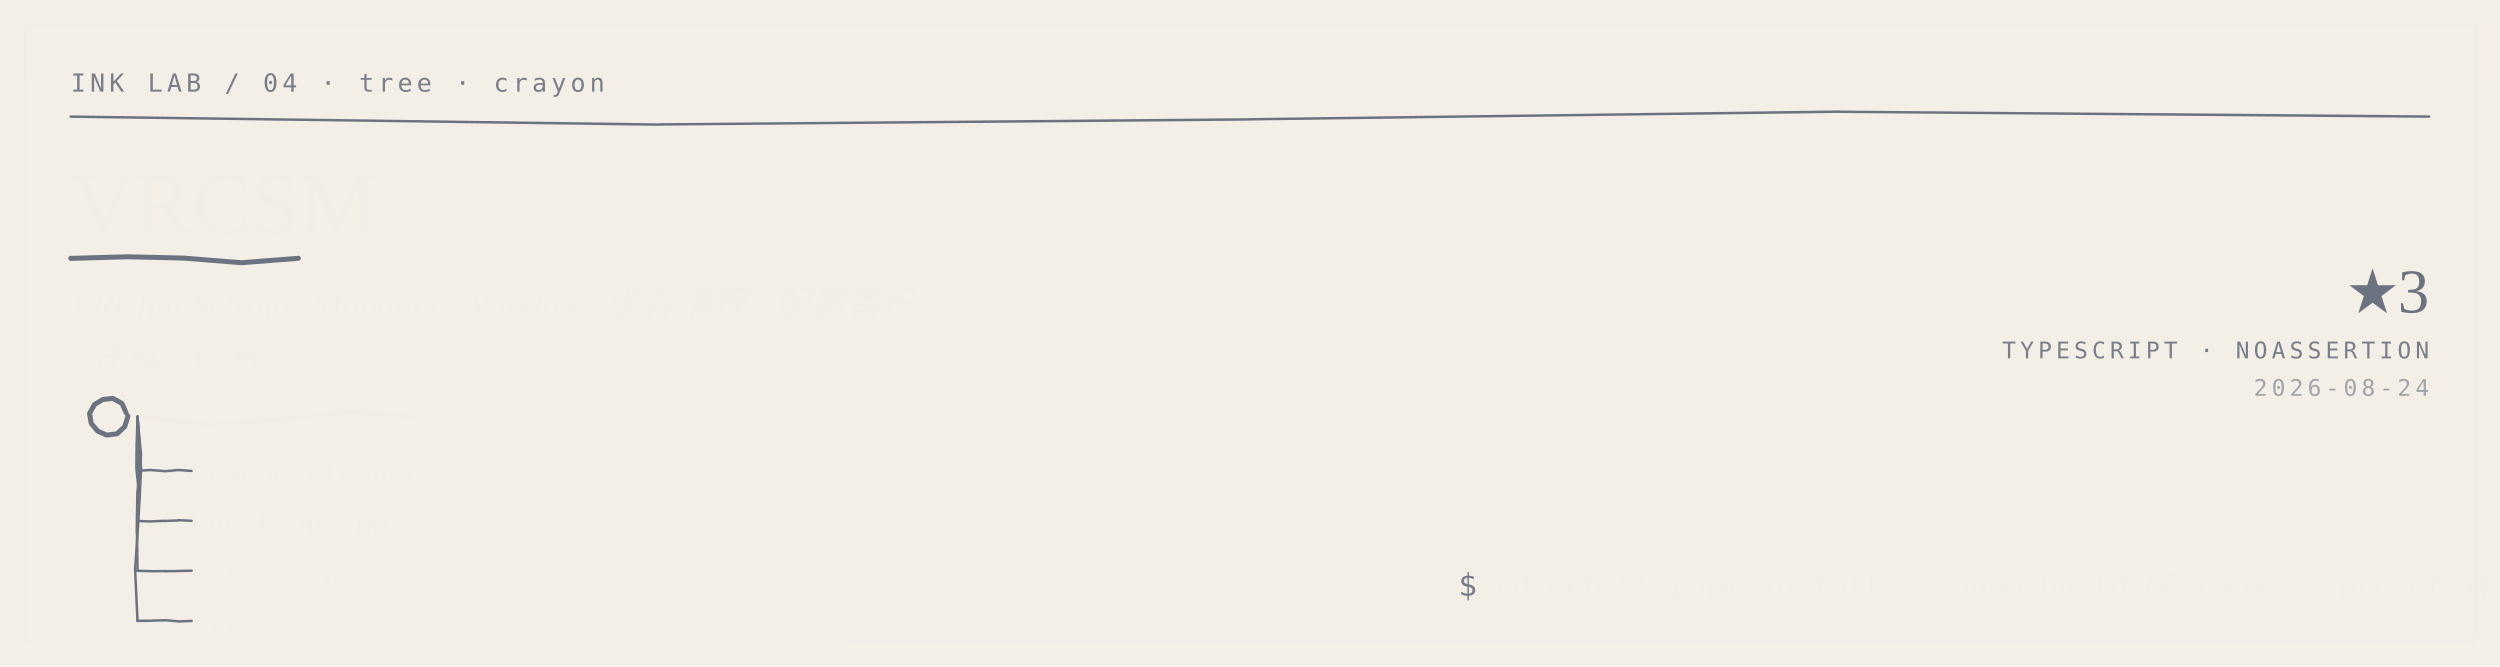
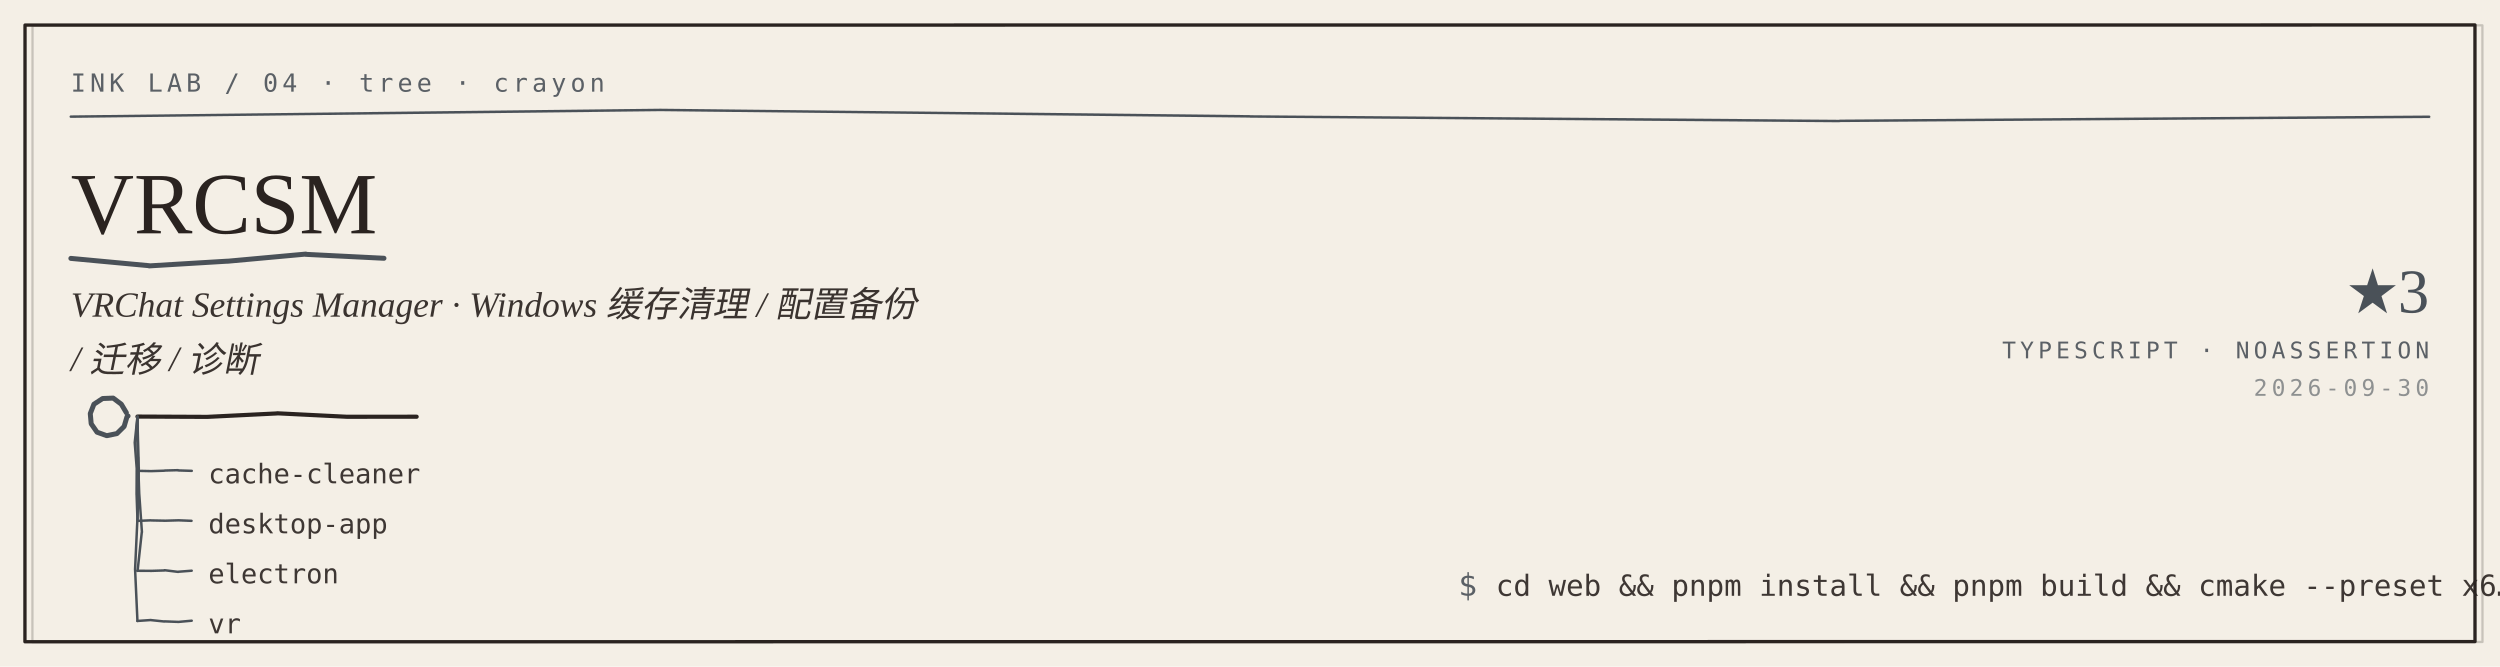
<svg xmlns="http://www.w3.org/2000/svg" width="1200" height="320" viewBox="0 0 1200 320" role="img" aria-label="VRCSM — VRChat Settings Manager · Windows 缓存清理 / 配置备份 / 迁移 / 诊断" font-family="Georgia,'Iowan Old Style','Times New Roman',Times,serif">
  <rect width="1200" height="320" fill="#F4EFE6" />
-   <text x="34" y="44" font-size="12" font-family="ui-monospace,'Cascadia Mono',Consolas,'SF Mono',monospace" font-weight="400" fill="#6b7280" text-anchor="start" letter-spacing="2.0" opacity="0.9">INK LAB / 04 · tree · crayon</text>
-   <path d="M33.94 55.98 L317.05 59.82 L316.99 59.72 L599.99 57.31 L600.04 57.26 L883.04 53.58 L882.95 53.65 L1166.01 55.96" fill="none" stroke="#6b7280" stroke-width="1.2" stroke-linecap="round" stroke-linejoin="round" opacity="1.0" />
-   <text x="34" y="112" font-size="42" font-family="Georgia,'Iowan Old Style','Times New Roman',Times,serif" font-weight="400" fill="#f0eee6" text-anchor="start">VRCSM</text>
-   <path d="M33.95 124.02 L61.35 123.25 L61.32 123.25 L88.66 123.89 L88.61 123.92 L115.93 126.11 L115.95 126.1 L143.21 123.99" fill="none" stroke="#6b7280" stroke-width="2.4" stroke-linecap="round" stroke-linejoin="round" opacity="1.0" />
-   <text x="34" y="152" font-size="17" font-family="Georgia,'Iowan Old Style','Times New Roman',Times,serif" font-weight="400" fill="#f0eee6" text-anchor="start" font-style="italic" opacity="0.92">VRChat Settings Manager · Windows 缓存清理 / 配置备份</text>
-   <text x="34" y="178" font-size="17" font-family="Georgia,'Iowan Old Style','Times New Roman',Times,serif" font-weight="400" fill="#f0eee6" text-anchor="start" font-style="italic" opacity="0.92">/ 迁移 / 诊断</text>
-   <path d="M61.38 199.67 L61.37 199.93 L59.86 204.79 L56.17 208.23 L51.25 208.85 L46.85 206.89 L43.8 203.26 L42.97 198.49 L45.34 194.19 L49.37 191.76 L54.16 191.22 L58.54 193.64 L60.53 198.13" fill="none" stroke="#6b7280" stroke-width="2.4" stroke-linecap="round" stroke-linejoin="round" opacity="1.0" />
-   <path d="M65.99 199.99 L99.51 203.78 L99.54 203.82 L133.03 201.5 L132.98 201.48 L166.49 197.7 L166.56 197.73 L199.96 199.99" fill="none" stroke="#f0eee6" stroke-width="2.0" stroke-linecap="round" stroke-linejoin="round" opacity="1.0" />
-   <path d="M65.94 200.03 L66.34 206.46 L66.36 206.48 L66.21 213.03 L66.13 213.04 L66.54 219.46 L66.55 219.57 L65.97 226.04" fill="none" stroke="#6b7280" stroke-width="1.2" stroke-linecap="round" stroke-linejoin="round" opacity="1.0" />
-   <path d="M66.05 226.02 L72.5 225.57 L72.48 225.63 L79.06 226.16 L79.01 226.21 L85.56 225.6 L85.44 225.59 L91.93 226.03" fill="none" stroke="#6b7280" stroke-width="1.2" stroke-linecap="round" stroke-linejoin="round" opacity="1.0" />
-   <text x="100" y="232" font-size="13" font-family="ui-monospace,'Cascadia Mono',Consolas,'SF Mono',monospace" font-weight="400" fill="#f0eee6" text-anchor="start" opacity="0.9">cache-cleaner</text>
-   <path d="M66.02 200.01 L65.64 212.45 L65.59 212.47 L65.47 224.99 L65.48 225.06 L66.82 237.57 L66.87 237.49 L66.05 249.93" fill="none" stroke="#6b7280" stroke-width="1.2" stroke-linecap="round" stroke-linejoin="round" opacity="1.0" />
-   <path d="M65.94 250.04 L72.55 250.32 L72.55 250.26 L78.93 249.99 L78.97 250.05 L85.53 249.82 L85.48 249.68 L91.95 249.98" fill="none" stroke="#6b7280" stroke-width="1.2" stroke-linecap="round" stroke-linejoin="round" opacity="1.0" />
-   <text x="100" y="256" font-size="13" font-family="ui-monospace,'Cascadia Mono',Consolas,'SF Mono',monospace" font-weight="400" fill="#f0eee6" text-anchor="start" opacity="0.9">desktop-app</text>
-   <path d="M65.99 200.06 L67.72 218.47 L67.68 218.57 L65.9 237.06 L65.93 237.03 L65.62 255.56 L65.73 255.56 L66.01 274.01" fill="none" stroke="#6b7280" stroke-width="1.2" stroke-linecap="round" stroke-linejoin="round" opacity="1.0" />
-   <path d="M65.95 273.99 L72.43 274.15 L72.56 274.2 L79.06 274.11 L78.95 274.19 L85.54 274.1 L85.51 274.06 L91.97 273.95" fill="none" stroke="#6b7280" stroke-width="1.2" stroke-linecap="round" stroke-linejoin="round" opacity="1.0" />
-   <text x="100" y="280" font-size="13" font-family="ui-monospace,'Cascadia Mono',Consolas,'SF Mono',monospace" font-weight="400" fill="#f0eee6" text-anchor="start" opacity="0.9">electron</text>
-   <path d="M66.03 199.93 L67.7 224.5 L67.75 224.53 L66.48 249.06 L66.52 248.94 L64.84 273.54 L64.85 273.56 L66.0 297.94" fill="none" stroke="#6b7280" stroke-width="1.2" stroke-linecap="round" stroke-linejoin="round" opacity="1.0" />
-   <path d="M66.0 298.0 L72.44 297.97 L72.56 297.92 L78.94 297.74 L79.04 297.67 L85.55 298.24 L85.54 298.28 L91.98 298.05" fill="none" stroke="#6b7280" stroke-width="1.2" stroke-linecap="round" stroke-linejoin="round" opacity="1.0" />
-   <text x="100" y="304" font-size="13" font-family="ui-monospace,'Cascadia Mono',Consolas,'SF Mono',monospace" font-weight="400" fill="#f0eee6" text-anchor="start" opacity="0.9">vr</text>
-   <text x="1166" y="150" font-size="30" font-family="Georgia,'Iowan Old Style','Times New Roman',Times,serif" font-weight="400" fill="#6b7280" text-anchor="end">★3</text>
-   <text x="1166" y="172" font-size="11" font-family="ui-monospace,'Cascadia Mono',Consolas,'SF Mono',monospace" font-weight="400" fill="#6b7280" text-anchor="end" letter-spacing="2.0" opacity="0.9">TYPESCRIPT · NOASSERTION</text>
-   <text x="1166" y="190" font-size="11" font-family="ui-monospace,'Cascadia Mono',Consolas,'SF Mono',monospace" font-weight="400" fill="#6b7280" text-anchor="end" letter-spacing="2.0" opacity="0.6">2026-08-24</text>
-   <text x="700" y="286" font-size="15" font-family="ui-monospace,'Cascadia Mono',Consolas,'SF Mono',monospace" font-weight="400" fill="#6b7280" text-anchor="start" opacity="0.9">$</text>
-   <text x="718" y="286" font-size="14" font-family="ui-monospace,'Cascadia Mono',Consolas,'SF Mono',monospace" font-weight="400" fill="#f0eee6" text-anchor="start" opacity="0.9">cd web &amp;&amp; pnpm install &amp;&amp; pnpm build &amp;&amp; cmake --preset x6…</text>
-   <path d="M12.02 12.01 L1187.99 11.99 L1187.98 307.98 L12.03 307.96 Z" fill="none" stroke="#f0eee6" stroke-width="1.6" stroke-linecap="round" stroke-linejoin="round" opacity="1.0" />
-   <path d="M14.03 11.02 L1189.99 10.98 L1189.97 306.97 L14.05 306.94 Z" transform="translate(1.6 1.2)" fill="none" stroke="#f0eee6" stroke-width="1.1" stroke-linecap="round" stroke-linejoin="round" opacity="0.22" />
+   <text x="34" y="44" font-size="12" font-family="ui-monospace,'Cascadia Mono',Consolas,'SF Mono',monospace" font-weight="400" fill="#4A5158" text-anchor="start" letter-spacing="2.0" opacity="0.9">INK LAB / 04 · tree · crayon</text>
+   <path d="M33.98 55.99 L317.0 52.77 L316.97 52.77 L599.96 55.85 L600.03 55.9 L882.94 58.1 L883.03 58.01 L1166.0 56.05" fill="none" stroke="#4A5158" stroke-width="1.2" stroke-linecap="round" stroke-linejoin="round" opacity="1.0" />
+   <text x="34" y="112" font-size="42" font-family="Georgia,'Iowan Old Style','Times New Roman',Times,serif" font-weight="400" fill="#2A2320" text-anchor="start">VRCSM</text>
+   <path d="M34.02 124.03 L71.64 127.54 L71.6 127.63 L109.16 125.36 L109.21 125.39 L146.79 121.96 L146.7 122.08 L184.3 123.97" fill="none" stroke="#4A5158" stroke-width="2.4" stroke-linecap="round" stroke-linejoin="round" opacity="1.0" />
+   <text x="34" y="152" font-size="17" font-family="Georgia,'Iowan Old Style','Times New Roman',Times,serif" font-weight="400" fill="#2A2320" text-anchor="start" font-style="italic" opacity="0.92">VRChat Settings Manager · Windows 缓存清理 / 配置备份</text>
+   <text x="34" y="178" font-size="17" font-family="Georgia,'Iowan Old Style','Times New Roman',Times,serif" font-weight="400" fill="#2A2320" text-anchor="start" font-style="italic" opacity="0.92">/ 迁移 / 诊断</text>
+   <path d="M61.46 199.69 L60.95 200.05 L59.58 204.7 L56.13 208.11 L51.22 209.13 L46.58 207.45 L43.77 203.41 L43.33 198.52 L45.08 194.03 L49.25 191.29 L54.34 191.09 L58.23 194.02 L60.65 198.1" fill="none" stroke="#4A5158" stroke-width="2.4" stroke-linecap="round" stroke-linejoin="round" opacity="1.0" />
+   <path d="M65.98 199.95 L99.46 200.1 L99.44 200.1 L133.05 198.44 L133.02 198.38 L166.54 200.05 L166.52 200.05 L199.99 200.02" fill="none" stroke="#2A2320" stroke-width="2.0" stroke-linecap="round" stroke-linejoin="round" opacity="1.0" />
+   <path d="M66.05 200.01 L65.45 206.51 L65.48 206.53 L66.06 212.94 L66.02 213.05 L66.14 219.54 L66.23 219.55 L66.05 226.05" fill="none" stroke="#4A5158" stroke-width="1.2" stroke-linecap="round" stroke-linejoin="round" opacity="1.0" />
+   <path d="M66.07 226.0 L72.54 226.14 L72.47 226.14 L78.94 225.93 L79.03 225.86 L85.47 225.68 L85.49 225.8 L92.04 226.01" fill="none" stroke="#4A5158" stroke-width="1.2" stroke-linecap="round" stroke-linejoin="round" opacity="1.0" />
+   <text x="100" y="232" font-size="13" font-family="ui-monospace,'Cascadia Mono',Consolas,'SF Mono',monospace" font-weight="400" fill="#2A2320" text-anchor="start" opacity="0.9">cache-cleaner</text>
+   <path d="M65.96 200.06 L64.67 212.45 L64.67 212.46 L65.63 224.99 L65.62 225.02 L65.55 237.44 L65.57 237.49 L66.0 250.05" fill="none" stroke="#4A5158" stroke-width="1.2" stroke-linecap="round" stroke-linejoin="round" opacity="1.0" />
+   <path d="M66.05 250.02 L72.46 249.76 L72.54 249.8 L79.01 249.93 L79.03 249.95 L85.43 249.76 L85.5 249.74 L91.93 250.0" fill="none" stroke="#4A5158" stroke-width="1.2" stroke-linecap="round" stroke-linejoin="round" opacity="1.0" />
+   <text x="100" y="256" font-size="13" font-family="ui-monospace,'Cascadia Mono',Consolas,'SF Mono',monospace" font-weight="400" fill="#2A2320" text-anchor="start" opacity="0.9">desktop-app</text>
+   <path d="M66.0 200.04 L66.2 218.49 L66.19 218.53 L66.83 236.98 L66.84 237.05 L68.13 255.45 L68.06 255.47 L66.04 274.03" fill="none" stroke="#4A5158" stroke-width="1.2" stroke-linecap="round" stroke-linejoin="round" opacity="1.0" />
+   <path d="M65.93 273.97 L72.44 274.01 L72.56 274.02 L79.02 273.81 L78.95 273.7 L85.55 274.51 L85.57 274.44 L92.01 273.94" fill="none" stroke="#4A5158" stroke-width="1.2" stroke-linecap="round" stroke-linejoin="round" opacity="1.0" />
+   <text x="100" y="280" font-size="13" font-family="ui-monospace,'Cascadia Mono',Consolas,'SF Mono',monospace" font-weight="400" fill="#2A2320" text-anchor="start" opacity="0.9">electron</text>
+   <path d="M65.95 199.99 L66.57 224.45 L66.63 224.5 L66.02 249.06 L65.96 249.01 L64.83 273.46 L64.85 273.49 L65.97 298.04" fill="none" stroke="#4A5158" stroke-width="1.2" stroke-linecap="round" stroke-linejoin="round" opacity="1.0" />
+   <path d="M65.94 298.06 L72.46 297.61 L72.45 297.65 L78.94 298.33 L78.99 298.26 L85.51 298.51 L85.51 298.53 L92.02 297.94" fill="none" stroke="#4A5158" stroke-width="1.2" stroke-linecap="round" stroke-linejoin="round" opacity="1.0" />
+   <text x="100" y="304" font-size="13" font-family="ui-monospace,'Cascadia Mono',Consolas,'SF Mono',monospace" font-weight="400" fill="#2A2320" text-anchor="start" opacity="0.9">vr</text>
+   <text x="1166" y="150" font-size="30" font-family="Georgia,'Iowan Old Style','Times New Roman',Times,serif" font-weight="400" fill="#4A5158" text-anchor="end">★3</text>
+   <text x="1166" y="172" font-size="11" font-family="ui-monospace,'Cascadia Mono',Consolas,'SF Mono',monospace" font-weight="400" fill="#4A5158" text-anchor="end" letter-spacing="2.0" opacity="0.9">TYPESCRIPT · NOASSERTION</text>
+   <text x="1166" y="190" font-size="11" font-family="ui-monospace,'Cascadia Mono',Consolas,'SF Mono',monospace" font-weight="400" fill="#4A5158" text-anchor="end" letter-spacing="2.0" opacity="0.6">2026-09-30</text>
+   <text x="700" y="286" font-size="15" font-family="ui-monospace,'Cascadia Mono',Consolas,'SF Mono',monospace" font-weight="400" fill="#4A5158" text-anchor="start" opacity="0.9">$</text>
+   <text x="718" y="286" font-size="14" font-family="ui-monospace,'Cascadia Mono',Consolas,'SF Mono',monospace" font-weight="400" fill="#2A2320" text-anchor="start" opacity="0.9">cd web &amp;&amp; pnpm install &amp;&amp; pnpm build &amp;&amp; cmake --preset x6…</text>
+   <path d="M12.01 12.04 L1187.98 11.98 L1188.0 307.96 L11.97 308.04 Z" fill="none" stroke="#2A2320" stroke-width="1.6" stroke-linecap="round" stroke-linejoin="round" opacity="1.0" />
+   <path d="M14.01 11.07 L1189.96 10.96 L1189.99 306.94 L13.96 307.06 Z" transform="translate(1.6 1.2)" fill="none" stroke="#2A2320" stroke-width="1.1" stroke-linecap="round" stroke-linejoin="round" opacity="0.22" />
</svg>
